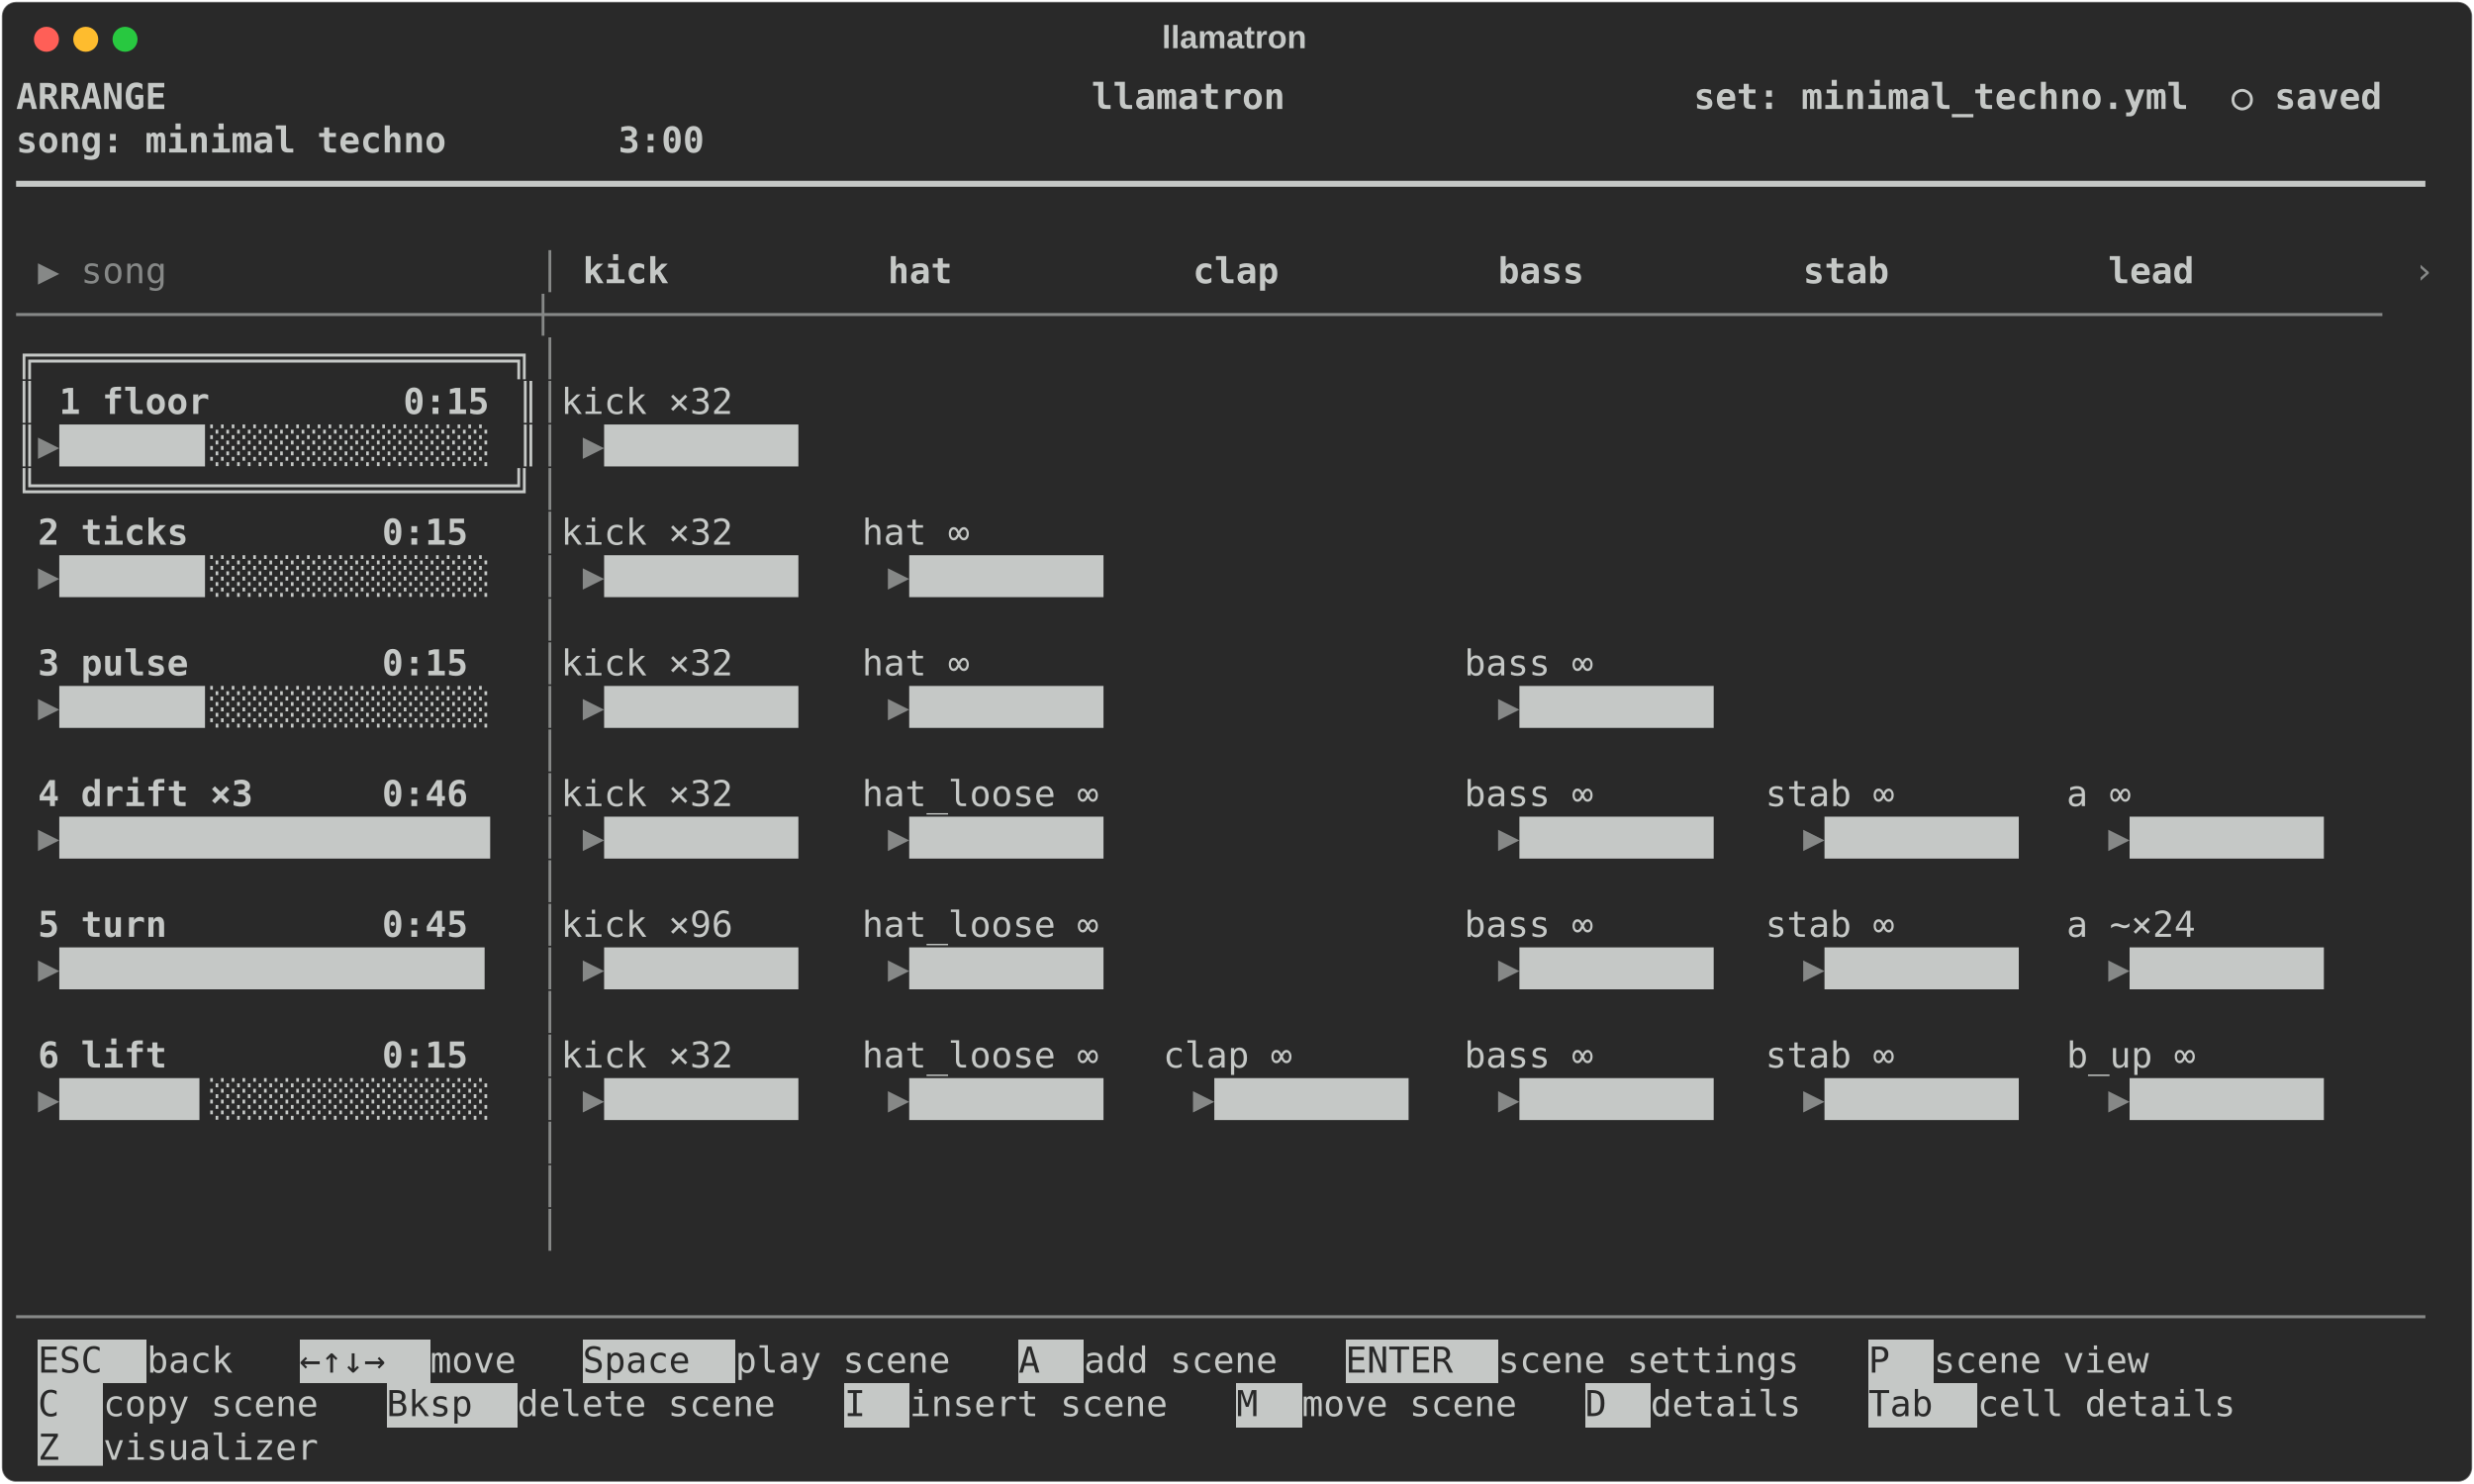
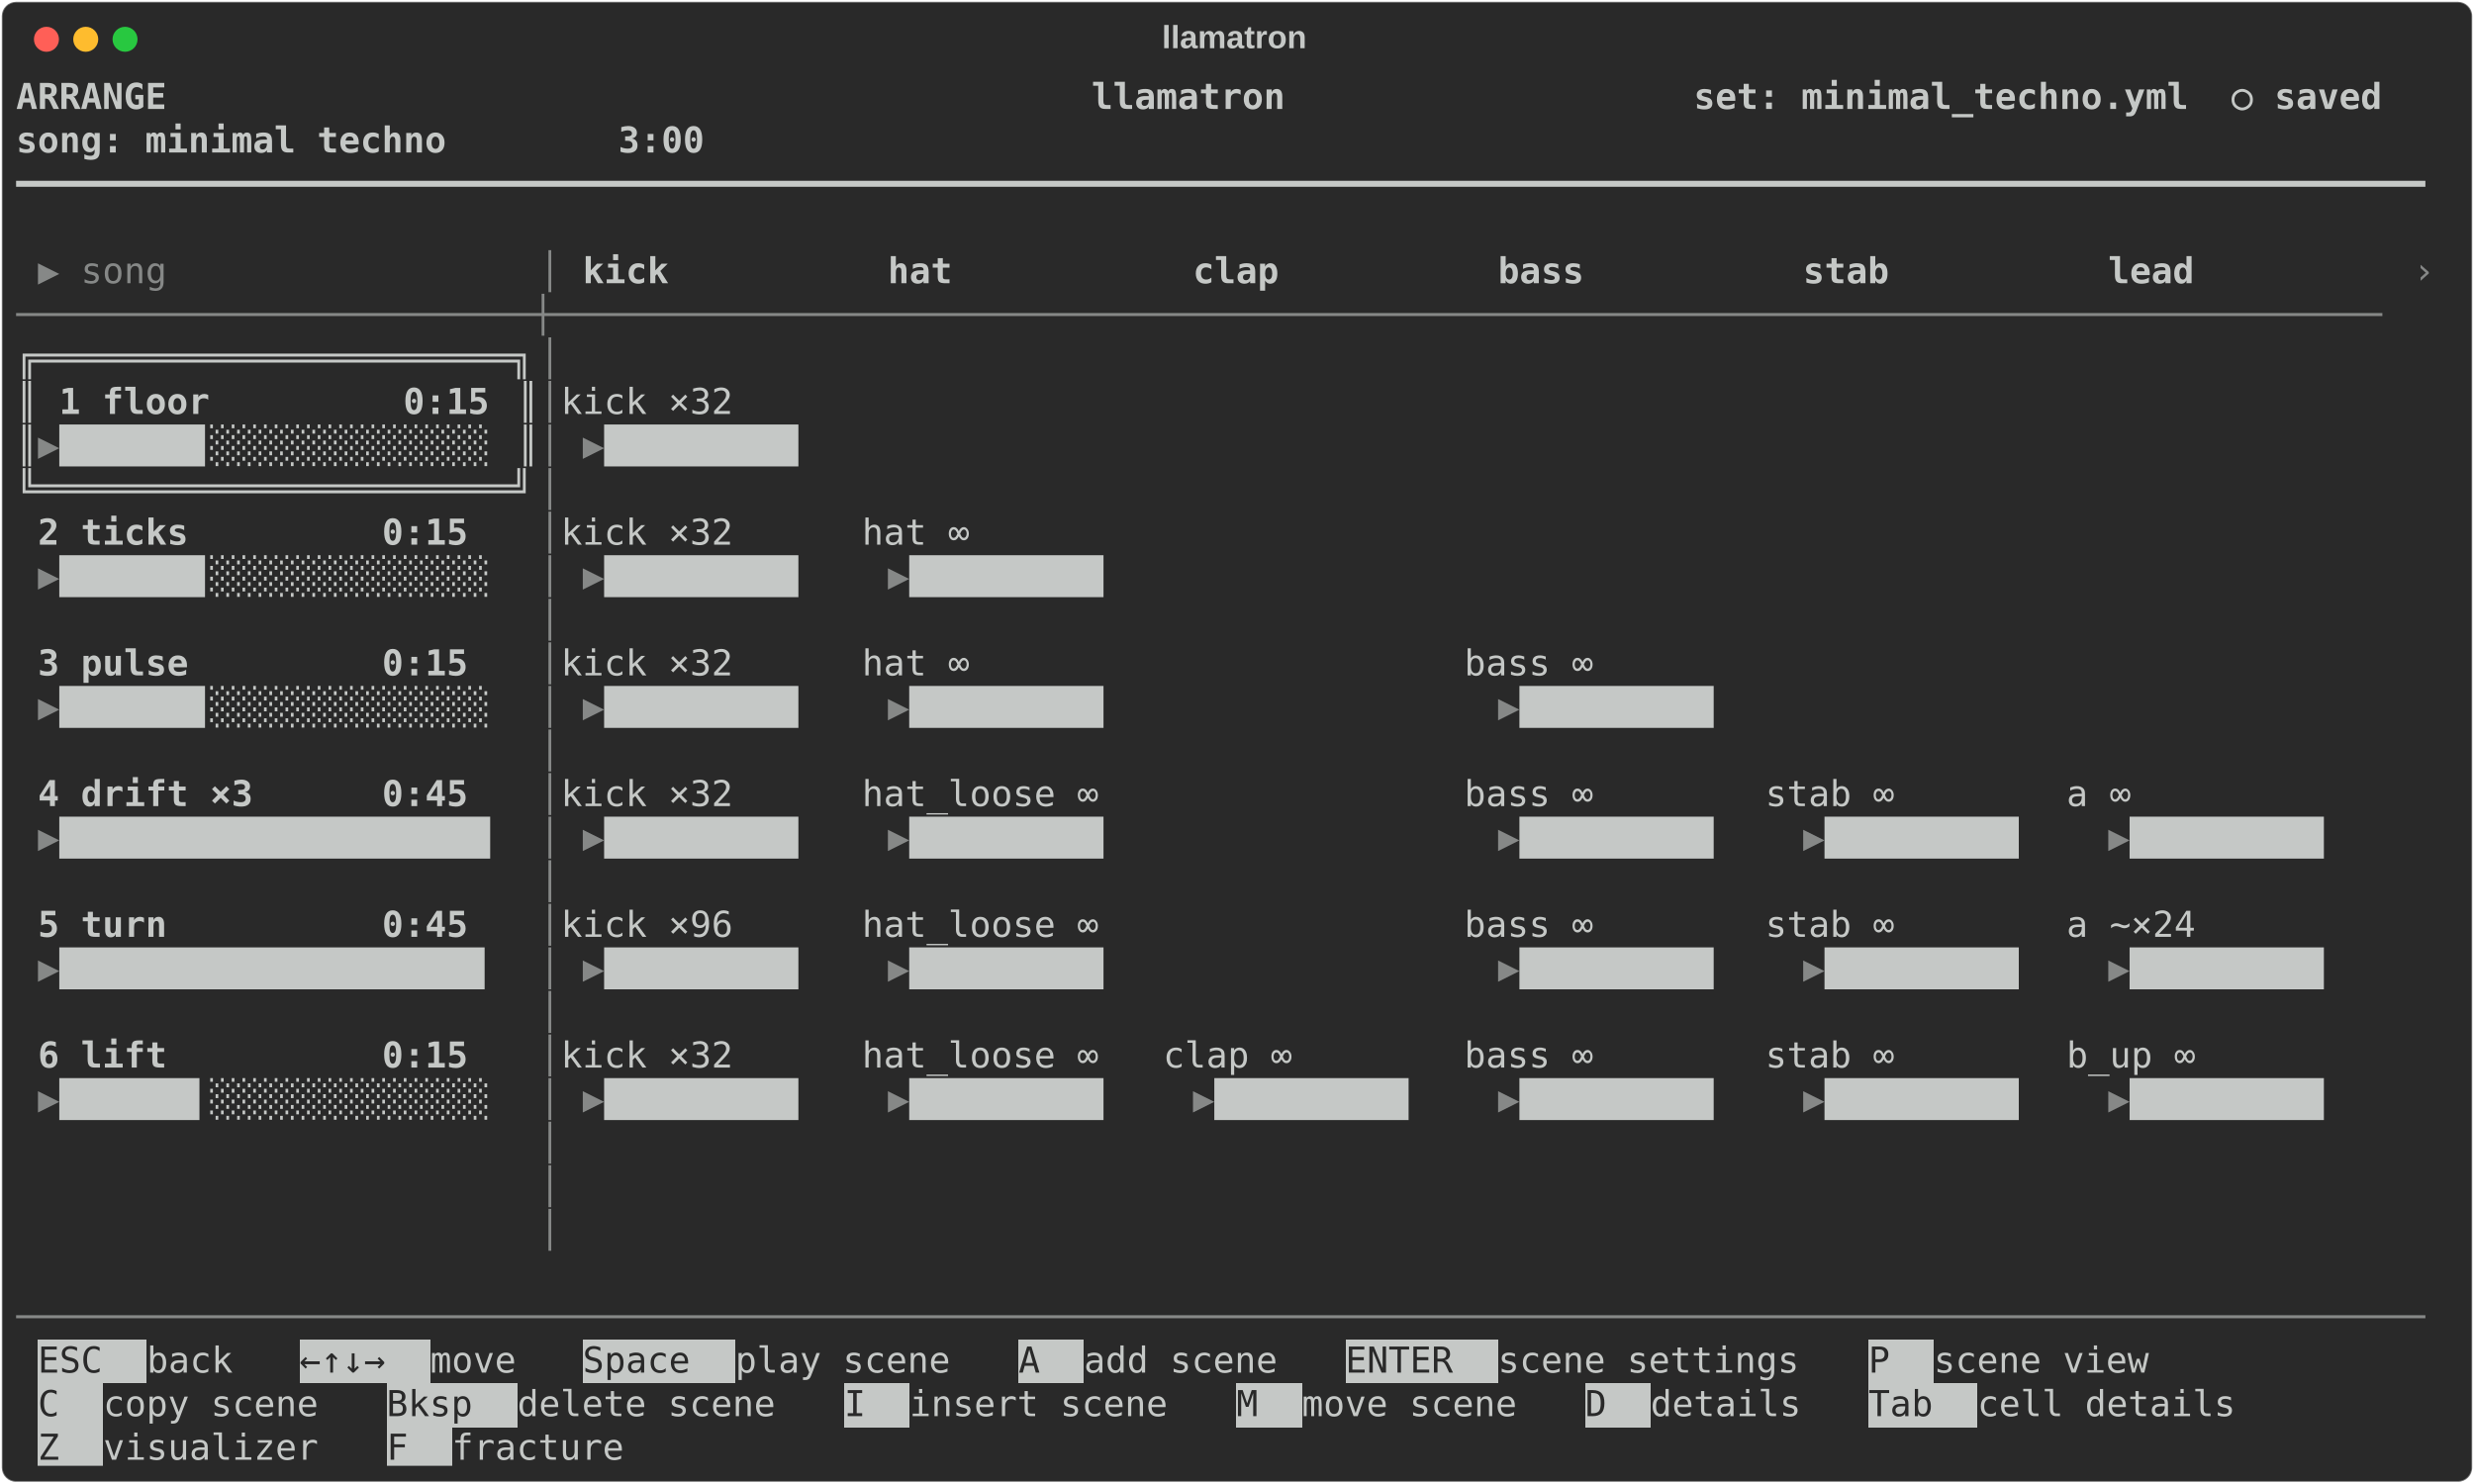
<svg xmlns="http://www.w3.org/2000/svg" class="rich-terminal" viewBox="0 0 1385 830.8">
  <style>

    @font-face {
        font-family: "Fira Code";
        src: local("FiraCode-Regular"),
                url("https://cdnjs.cloudflare.com/ajax/libs/firacode/6.2.0/woff2/FiraCode-Regular.woff2") format("woff2"),
                url("https://cdnjs.cloudflare.com/ajax/libs/firacode/6.2.0/woff/FiraCode-Regular.woff") format("woff");
        font-style: normal;
        font-weight: 400;
    }
    @font-face {
        font-family: "Fira Code";
        src: local("FiraCode-Bold"),
                url("https://cdnjs.cloudflare.com/ajax/libs/firacode/6.2.0/woff2/FiraCode-Bold.woff2") format("woff2"),
                url("https://cdnjs.cloudflare.com/ajax/libs/firacode/6.2.0/woff/FiraCode-Bold.woff") format("woff");
        font-style: bold;
        font-weight: 700;
    }

    .terminal-arrange-matrix {
        font-family: Fira Code, monospace;
        font-size: 20px;
        line-height: 24.4px;
        font-variant-east-asian: full-width;
    }

    .terminal-arrange-title {
        font-size: 18px;
        font-weight: bold;
        font-family: arial;
    }

    .terminal-arrange-r1 { fill: #c5c8c6;font-weight: bold }
.terminal-arrange-r2 { fill: #c5c8c6 }
.terminal-arrange-r3 { fill: #868887 }
.terminal-arrange-r4 { fill: #292929 }
    </style>
  <defs>
    <clipPath id="terminal-arrange-clip-terminal">
      <rect x="0" y="0" width="1365.4" height="779.8" />
    </clipPath>
    <clipPath id="terminal-arrange-line-0">
      <rect x="0" y="1.5" width="1366.4" height="24.65" />
    </clipPath>
    <clipPath id="terminal-arrange-line-1">
      <rect x="0" y="25.9" width="1366.4" height="24.65" />
    </clipPath>
    <clipPath id="terminal-arrange-line-2">
      <rect x="0" y="50.3" width="1366.4" height="24.65" />
    </clipPath>
    <clipPath id="terminal-arrange-line-3">
      <rect x="0" y="74.7" width="1366.4" height="24.65" />
    </clipPath>
    <clipPath id="terminal-arrange-line-4">
      <rect x="0" y="99.1" width="1366.4" height="24.65" />
    </clipPath>
    <clipPath id="terminal-arrange-line-5">
      <rect x="0" y="123.5" width="1366.4" height="24.65" />
    </clipPath>
    <clipPath id="terminal-arrange-line-6">
      <rect x="0" y="147.9" width="1366.4" height="24.65" />
    </clipPath>
    <clipPath id="terminal-arrange-line-7">
      <rect x="0" y="172.3" width="1366.4" height="24.65" />
    </clipPath>
    <clipPath id="terminal-arrange-line-8">
      <rect x="0" y="196.7" width="1366.4" height="24.65" />
    </clipPath>
    <clipPath id="terminal-arrange-line-9">
      <rect x="0" y="221.1" width="1366.4" height="24.65" />
    </clipPath>
    <clipPath id="terminal-arrange-line-10">
      <rect x="0" y="245.5" width="1366.4" height="24.65" />
    </clipPath>
    <clipPath id="terminal-arrange-line-11">
      <rect x="0" y="269.9" width="1366.4" height="24.65" />
    </clipPath>
    <clipPath id="terminal-arrange-line-12">
      <rect x="0" y="294.3" width="1366.4" height="24.65" />
    </clipPath>
    <clipPath id="terminal-arrange-line-13">
      <rect x="0" y="318.7" width="1366.4" height="24.65" />
    </clipPath>
    <clipPath id="terminal-arrange-line-14">
      <rect x="0" y="343.1" width="1366.4" height="24.65" />
    </clipPath>
    <clipPath id="terminal-arrange-line-15">
      <rect x="0" y="367.5" width="1366.4" height="24.65" />
    </clipPath>
    <clipPath id="terminal-arrange-line-16">
      <rect x="0" y="391.9" width="1366.4" height="24.65" />
    </clipPath>
    <clipPath id="terminal-arrange-line-17">
      <rect x="0" y="416.3" width="1366.4" height="24.65" />
    </clipPath>
    <clipPath id="terminal-arrange-line-18">
      <rect x="0" y="440.7" width="1366.4" height="24.65" />
    </clipPath>
    <clipPath id="terminal-arrange-line-19">
      <rect x="0" y="465.1" width="1366.4" height="24.65" />
    </clipPath>
    <clipPath id="terminal-arrange-line-20">
      <rect x="0" y="489.5" width="1366.4" height="24.65" />
    </clipPath>
    <clipPath id="terminal-arrange-line-21">
      <rect x="0" y="513.9" width="1366.4" height="24.65" />
    </clipPath>
    <clipPath id="terminal-arrange-line-22">
      <rect x="0" y="538.3" width="1366.4" height="24.65" />
    </clipPath>
    <clipPath id="terminal-arrange-line-23">
      <rect x="0" y="562.7" width="1366.4" height="24.65" />
    </clipPath>
    <clipPath id="terminal-arrange-line-24">
      <rect x="0" y="587.1" width="1366.4" height="24.65" />
    </clipPath>
    <clipPath id="terminal-arrange-line-25">
      <rect x="0" y="611.5" width="1366.4" height="24.65" />
    </clipPath>
    <clipPath id="terminal-arrange-line-26">
      <rect x="0" y="635.9" width="1366.4" height="24.65" />
    </clipPath>
    <clipPath id="terminal-arrange-line-27">
      <rect x="0" y="660.3" width="1366.4" height="24.65" />
    </clipPath>
    <clipPath id="terminal-arrange-line-28">
      <rect x="0" y="684.7" width="1366.4" height="24.65" />
    </clipPath>
    <clipPath id="terminal-arrange-line-29">
      <rect x="0" y="709.1" width="1366.4" height="24.65" />
    </clipPath>
    <clipPath id="terminal-arrange-line-30">
      <rect x="0" y="733.5" width="1366.4" height="24.65" />
    </clipPath>
  </defs>
  <rect fill="#292929" stroke="rgba(255,255,255,0.35)" stroke-width="1" x="1" y="1" width="1383" height="828.8" rx="8" />
  <text class="terminal-arrange-title" fill="#c5c8c6" text-anchor="middle" x="691" y="27">llamatron</text>
  <g transform="translate(26,22)">
    <circle cx="0" cy="0" r="7" fill="#ff5f57" />
    <circle cx="22" cy="0" r="7" fill="#febc2e" />
    <circle cx="44" cy="0" r="7" fill="#28c840" />
  </g>
  <g transform="translate(9, 41)" clip-path="url(#terminal-arrange-clip-terminal)">
    <rect fill="#c5c8c6" x="12.2" y="709.1" width="61" height="24.65" shape-rendering="crispEdges" />
    <rect fill="#c5c8c6" x="158.6" y="709.1" width="73.2" height="24.65" shape-rendering="crispEdges" />
    <rect fill="#c5c8c6" x="317.2" y="709.1" width="85.4" height="24.65" shape-rendering="crispEdges" />
    <rect fill="#c5c8c6" x="561.2" y="709.1" width="36.6" height="24.65" shape-rendering="crispEdges" />
    <rect fill="#c5c8c6" x="744.2" y="709.1" width="85.4" height="24.65" shape-rendering="crispEdges" />
    <rect fill="#c5c8c6" x="1037" y="709.1" width="36.6" height="24.65" shape-rendering="crispEdges" />
    <rect fill="#c5c8c6" x="12.2" y="733.5" width="36.6" height="24.65" shape-rendering="crispEdges" />
    <rect fill="#c5c8c6" x="207.4" y="733.5" width="73.2" height="24.65" shape-rendering="crispEdges" />
    <rect fill="#c5c8c6" x="463.6" y="733.5" width="36.6" height="24.65" shape-rendering="crispEdges" />
    <rect fill="#c5c8c6" x="683.2" y="733.5" width="36.6" height="24.65" shape-rendering="crispEdges" />
    <rect fill="#c5c8c6" x="878.4" y="733.5" width="36.6" height="24.65" shape-rendering="crispEdges" />
    <rect fill="#c5c8c6" x="1037" y="733.5" width="61" height="24.65" shape-rendering="crispEdges" />
    <rect fill="#c5c8c6" x="12.2" y="757.9" width="36.6" height="24.65" shape-rendering="crispEdges" />
+     <rect fill="#c5c8c6" x="207.4" y="757.9" width="36.6" height="24.65" shape-rendering="crispEdges" />
    <g class="terminal-arrange-matrix">
      <text class="terminal-arrange-r1" x="0" y="20" textLength="1366.4" clip-path="url(#terminal-arrange-line-0)"> ARRANGE                                           llamatron                   set: minimal_techno.yml  ○ saved </text>
      <text class="terminal-arrange-r2" x="1366.4" y="20" textLength="12.2" clip-path="url(#terminal-arrange-line-0)">
</text>
      <text class="terminal-arrange-r1" x="0" y="44.4" textLength="1366.4" clip-path="url(#terminal-arrange-line-1)">                                                                               song: minimal techno        3:00 </text>
      <text class="terminal-arrange-r2" x="1366.4" y="44.4" textLength="12.2" clip-path="url(#terminal-arrange-line-1)">
</text>
      <text class="terminal-arrange-r2" x="0" y="68.8" textLength="1366.4" clip-path="url(#terminal-arrange-line-2)">━━━━━━━━━━━━━━━━━━━━━━━━━━━━━━━━━━━━━━━━━━━━━━━━━━━━━━━━━━━━━━━━━━━━━━━━━━━━━━━━━━━━━━━━━━━━━━━━━━━━━━━━━━━━━━━━</text>
      <text class="terminal-arrange-r2" x="1366.4" y="68.8" textLength="12.2" clip-path="url(#terminal-arrange-line-2)">
</text>
      <text class="terminal-arrange-r2" x="1366.4" y="93.2" textLength="12.2" clip-path="url(#terminal-arrange-line-3)">
</text>
      <text class="terminal-arrange-r3" x="12.2" y="117.6" textLength="73.2" clip-path="url(#terminal-arrange-line-4)">▶ song</text>
      <text class="terminal-arrange-r3" x="292.8" y="117.6" textLength="12.2" clip-path="url(#terminal-arrange-line-4)">│</text>
      <text class="terminal-arrange-r1" x="317.2" y="117.6" textLength="134.2" clip-path="url(#terminal-arrange-line-4)"> kick      </text>
      <text class="terminal-arrange-r1" x="488" y="117.6" textLength="134.2" clip-path="url(#terminal-arrange-line-4)"> hat       </text>
      <text class="terminal-arrange-r1" x="658.8" y="117.6" textLength="134.2" clip-path="url(#terminal-arrange-line-4)"> clap      </text>
      <text class="terminal-arrange-r1" x="829.6" y="117.6" textLength="134.2" clip-path="url(#terminal-arrange-line-4)"> bass      </text>
      <text class="terminal-arrange-r1" x="1000.4" y="117.6" textLength="134.2" clip-path="url(#terminal-arrange-line-4)"> stab      </text>
      <text class="terminal-arrange-r1" x="1171.2" y="117.6" textLength="134.2" clip-path="url(#terminal-arrange-line-4)"> lead      </text>
      <text class="terminal-arrange-r3" x="1342" y="117.6" textLength="12.2" clip-path="url(#terminal-arrange-line-4)">›</text>
      <text class="terminal-arrange-r2" x="1366.4" y="117.6" textLength="12.2" clip-path="url(#terminal-arrange-line-4)">
</text>
      <text class="terminal-arrange-r3" x="0" y="142" textLength="1342" clip-path="url(#terminal-arrange-line-5)">────────────────────────┼─────────────────────────────────────────────────────────────────────────────────────</text>
      <text class="terminal-arrange-r2" x="1366.4" y="142" textLength="12.2" clip-path="url(#terminal-arrange-line-5)">
</text>
      <text class="terminal-arrange-r1" x="0" y="166.4" textLength="292.8" clip-path="url(#terminal-arrange-line-6)">╔══════════════════════╗</text>
      <text class="terminal-arrange-r3" x="292.8" y="166.4" textLength="12.2" clip-path="url(#terminal-arrange-line-6)">│</text>
      <text class="terminal-arrange-r2" x="1366.4" y="166.4" textLength="12.2" clip-path="url(#terminal-arrange-line-6)">
</text>
      <text class="terminal-arrange-r1" x="0" y="190.8" textLength="268.4" clip-path="url(#terminal-arrange-line-7)">║ 1 floor         0:15</text>
      <text class="terminal-arrange-r1" x="280.6" y="190.8" textLength="12.2" clip-path="url(#terminal-arrange-line-7)">║</text>
      <text class="terminal-arrange-r3" x="292.8" y="190.8" textLength="12.2" clip-path="url(#terminal-arrange-line-7)">│</text>
      <text class="terminal-arrange-r2" x="305" y="190.8" textLength="1061.4" clip-path="url(#terminal-arrange-line-7)">  kick ×32                                                                             </text>
      <text class="terminal-arrange-r2" x="1366.4" y="190.8" textLength="12.2" clip-path="url(#terminal-arrange-line-7)">
</text>
      <text class="terminal-arrange-r1" x="0" y="215.2" textLength="12.2" clip-path="url(#terminal-arrange-line-8)">║</text>
      <text class="terminal-arrange-r3" x="12.2" y="215.2" textLength="12.2" clip-path="url(#terminal-arrange-line-8)">▶</text>
      <text class="terminal-arrange-r2" x="24.4" y="215.2" textLength="256.2" clip-path="url(#terminal-arrange-line-8)"> ██████▊░░░░░░░░░░░░░</text>
      <text class="terminal-arrange-r1" x="280.6" y="215.2" textLength="12.2" clip-path="url(#terminal-arrange-line-8)">║</text>
      <text class="terminal-arrange-r3" x="292.8" y="215.2" textLength="12.2" clip-path="url(#terminal-arrange-line-8)">│</text>
      <text class="terminal-arrange-r3" x="317.2" y="215.2" textLength="12.2" clip-path="url(#terminal-arrange-line-8)">▶</text>
      <text class="terminal-arrange-r2" x="329.4" y="215.2" textLength="1037" clip-path="url(#terminal-arrange-line-8)">  █████████                                                                          </text>
      <text class="terminal-arrange-r2" x="1366.4" y="215.2" textLength="12.2" clip-path="url(#terminal-arrange-line-8)">
</text>
      <text class="terminal-arrange-r1" x="0" y="239.6" textLength="292.8" clip-path="url(#terminal-arrange-line-9)">╚══════════════════════╝</text>
      <text class="terminal-arrange-r3" x="292.8" y="239.6" textLength="12.2" clip-path="url(#terminal-arrange-line-9)">│</text>
      <text class="terminal-arrange-r2" x="1366.4" y="239.6" textLength="12.2" clip-path="url(#terminal-arrange-line-9)">
</text>
      <text class="terminal-arrange-r1" x="12.2" y="264" textLength="256.2" clip-path="url(#terminal-arrange-line-10)"> 2 ticks         0:15</text>
      <text class="terminal-arrange-r3" x="292.8" y="264" textLength="12.2" clip-path="url(#terminal-arrange-line-10)">│</text>
      <text class="terminal-arrange-r2" x="305" y="264" textLength="1061.4" clip-path="url(#terminal-arrange-line-10)">  kick ×32      hat ∞                                                                  </text>
      <text class="terminal-arrange-r2" x="1366.4" y="264" textLength="12.2" clip-path="url(#terminal-arrange-line-10)">
</text>
      <text class="terminal-arrange-r3" x="12.2" y="288.4" textLength="12.2" clip-path="url(#terminal-arrange-line-11)">▶</text>
      <text class="terminal-arrange-r2" x="24.4" y="288.4" textLength="268.4" clip-path="url(#terminal-arrange-line-11)"> ██████▊░░░░░░░░░░░░░ </text>
      <text class="terminal-arrange-r3" x="292.8" y="288.4" textLength="12.2" clip-path="url(#terminal-arrange-line-11)">│</text>
      <text class="terminal-arrange-r3" x="317.2" y="288.4" textLength="12.2" clip-path="url(#terminal-arrange-line-11)">▶</text>
      <text class="terminal-arrange-r2" x="329.4" y="288.4" textLength="158.6" clip-path="url(#terminal-arrange-line-11)">  █████████  </text>
      <text class="terminal-arrange-r3" x="488" y="288.4" textLength="12.2" clip-path="url(#terminal-arrange-line-11)">▶</text>
      <text class="terminal-arrange-r2" x="500.2" y="288.4" textLength="866.2" clip-path="url(#terminal-arrange-line-11)">  █████████                                                            </text>
      <text class="terminal-arrange-r2" x="1366.4" y="288.4" textLength="12.2" clip-path="url(#terminal-arrange-line-11)">
</text>
      <text class="terminal-arrange-r3" x="292.8" y="312.8" textLength="12.2" clip-path="url(#terminal-arrange-line-12)">│</text>
      <text class="terminal-arrange-r2" x="1366.4" y="312.8" textLength="12.2" clip-path="url(#terminal-arrange-line-12)">
</text>
      <text class="terminal-arrange-r1" x="12.2" y="337.2" textLength="256.2" clip-path="url(#terminal-arrange-line-13)"> 3 pulse         0:15</text>
      <text class="terminal-arrange-r3" x="292.8" y="337.2" textLength="12.2" clip-path="url(#terminal-arrange-line-13)">│</text>
      <text class="terminal-arrange-r2" x="305" y="337.2" textLength="1061.4" clip-path="url(#terminal-arrange-line-13)">  kick ×32      hat ∞                       bass ∞                                     </text>
      <text class="terminal-arrange-r2" x="1366.4" y="337.2" textLength="12.2" clip-path="url(#terminal-arrange-line-13)">
</text>
      <text class="terminal-arrange-r3" x="12.2" y="361.6" textLength="12.2" clip-path="url(#terminal-arrange-line-14)">▶</text>
      <text class="terminal-arrange-r2" x="24.4" y="361.6" textLength="268.4" clip-path="url(#terminal-arrange-line-14)"> ██████▊░░░░░░░░░░░░░ </text>
      <text class="terminal-arrange-r3" x="292.8" y="361.6" textLength="12.2" clip-path="url(#terminal-arrange-line-14)">│</text>
      <text class="terminal-arrange-r3" x="317.2" y="361.6" textLength="12.2" clip-path="url(#terminal-arrange-line-14)">▶</text>
      <text class="terminal-arrange-r2" x="329.4" y="361.6" textLength="158.6" clip-path="url(#terminal-arrange-line-14)">  █████████  </text>
      <text class="terminal-arrange-r3" x="488" y="361.6" textLength="12.2" clip-path="url(#terminal-arrange-line-14)">▶</text>
      <text class="terminal-arrange-r2" x="500.2" y="361.6" textLength="329.4" clip-path="url(#terminal-arrange-line-14)">  █████████                </text>
      <text class="terminal-arrange-r3" x="829.6" y="361.6" textLength="12.2" clip-path="url(#terminal-arrange-line-14)">▶</text>
      <text class="terminal-arrange-r2" x="841.8" y="361.6" textLength="524.6" clip-path="url(#terminal-arrange-line-14)">  █████████                                </text>
      <text class="terminal-arrange-r2" x="1366.4" y="361.6" textLength="12.2" clip-path="url(#terminal-arrange-line-14)">
</text>
      <text class="terminal-arrange-r3" x="292.8" y="386" textLength="12.2" clip-path="url(#terminal-arrange-line-15)">│</text>
      <text class="terminal-arrange-r2" x="1366.4" y="386" textLength="12.2" clip-path="url(#terminal-arrange-line-15)">
</text>
-       <text class="terminal-arrange-r1" x="12.2" y="410.4" textLength="256.2" clip-path="url(#terminal-arrange-line-16)"> 4 drift ×3      0:46</text>
+       <text class="terminal-arrange-r1" x="12.2" y="410.4" textLength="256.2" clip-path="url(#terminal-arrange-line-16)"> 4 drift ×3      0:45</text>
      <text class="terminal-arrange-r3" x="292.8" y="410.4" textLength="12.2" clip-path="url(#terminal-arrange-line-16)">│</text>
      <text class="terminal-arrange-r2" x="305" y="410.4" textLength="1061.4" clip-path="url(#terminal-arrange-line-16)">  kick ×32      hat_loose ∞                 bass ∞        stab ∞        a ∞            </text>
      <text class="terminal-arrange-r2" x="1366.4" y="410.4" textLength="12.2" clip-path="url(#terminal-arrange-line-16)">
</text>
      <text class="terminal-arrange-r3" x="12.2" y="434.8" textLength="12.2" clip-path="url(#terminal-arrange-line-17)">▶</text>
      <text class="terminal-arrange-r2" x="24.4" y="434.8" textLength="268.4" clip-path="url(#terminal-arrange-line-17)"> ████████████████████ </text>
      <text class="terminal-arrange-r3" x="292.8" y="434.8" textLength="12.2" clip-path="url(#terminal-arrange-line-17)">│</text>
      <text class="terminal-arrange-r3" x="317.2" y="434.8" textLength="12.2" clip-path="url(#terminal-arrange-line-17)">▶</text>
      <text class="terminal-arrange-r2" x="329.4" y="434.8" textLength="158.6" clip-path="url(#terminal-arrange-line-17)">  █████████  </text>
      <text class="terminal-arrange-r3" x="488" y="434.8" textLength="12.2" clip-path="url(#terminal-arrange-line-17)">▶</text>
      <text class="terminal-arrange-r2" x="500.2" y="434.8" textLength="329.4" clip-path="url(#terminal-arrange-line-17)">  █████████                </text>
      <text class="terminal-arrange-r3" x="829.6" y="434.8" textLength="12.2" clip-path="url(#terminal-arrange-line-17)">▶</text>
      <text class="terminal-arrange-r2" x="841.8" y="434.8" textLength="158.6" clip-path="url(#terminal-arrange-line-17)">  █████████  </text>
      <text class="terminal-arrange-r3" x="1000.4" y="434.8" textLength="12.2" clip-path="url(#terminal-arrange-line-17)">▶</text>
      <text class="terminal-arrange-r2" x="1012.6" y="434.8" textLength="158.6" clip-path="url(#terminal-arrange-line-17)">  █████████  </text>
      <text class="terminal-arrange-r3" x="1171.2" y="434.8" textLength="12.2" clip-path="url(#terminal-arrange-line-17)">▶</text>
      <text class="terminal-arrange-r2" x="1183.4" y="434.8" textLength="183" clip-path="url(#terminal-arrange-line-17)">  █████████    </text>
      <text class="terminal-arrange-r2" x="1366.4" y="434.8" textLength="12.2" clip-path="url(#terminal-arrange-line-17)">
</text>
      <text class="terminal-arrange-r3" x="292.8" y="459.2" textLength="12.2" clip-path="url(#terminal-arrange-line-18)">│</text>
      <text class="terminal-arrange-r2" x="1366.4" y="459.2" textLength="12.2" clip-path="url(#terminal-arrange-line-18)">
</text>
      <text class="terminal-arrange-r1" x="12.2" y="483.6" textLength="256.2" clip-path="url(#terminal-arrange-line-19)"> 5 turn          0:45</text>
      <text class="terminal-arrange-r3" x="292.8" y="483.6" textLength="12.2" clip-path="url(#terminal-arrange-line-19)">│</text>
      <text class="terminal-arrange-r2" x="305" y="483.6" textLength="1061.4" clip-path="url(#terminal-arrange-line-19)">  kick ×96      hat_loose ∞                 bass ∞        stab ∞        a ~×24         </text>
      <text class="terminal-arrange-r2" x="1366.4" y="483.6" textLength="12.2" clip-path="url(#terminal-arrange-line-19)">
</text>
      <text class="terminal-arrange-r3" x="12.2" y="508" textLength="12.2" clip-path="url(#terminal-arrange-line-20)">▶</text>
      <text class="terminal-arrange-r2" x="24.4" y="508" textLength="268.4" clip-path="url(#terminal-arrange-line-20)"> ███████████████████▊ </text>
      <text class="terminal-arrange-r3" x="292.8" y="508" textLength="12.2" clip-path="url(#terminal-arrange-line-20)">│</text>
      <text class="terminal-arrange-r3" x="317.2" y="508" textLength="12.2" clip-path="url(#terminal-arrange-line-20)">▶</text>
      <text class="terminal-arrange-r2" x="329.4" y="508" textLength="158.6" clip-path="url(#terminal-arrange-line-20)">  █████████  </text>
      <text class="terminal-arrange-r3" x="488" y="508" textLength="12.2" clip-path="url(#terminal-arrange-line-20)">▶</text>
      <text class="terminal-arrange-r2" x="500.2" y="508" textLength="329.4" clip-path="url(#terminal-arrange-line-20)">  █████████                </text>
      <text class="terminal-arrange-r3" x="829.6" y="508" textLength="12.2" clip-path="url(#terminal-arrange-line-20)">▶</text>
      <text class="terminal-arrange-r2" x="841.8" y="508" textLength="158.6" clip-path="url(#terminal-arrange-line-20)">  █████████  </text>
      <text class="terminal-arrange-r3" x="1000.4" y="508" textLength="12.2" clip-path="url(#terminal-arrange-line-20)">▶</text>
      <text class="terminal-arrange-r2" x="1012.6" y="508" textLength="158.6" clip-path="url(#terminal-arrange-line-20)">  █████████  </text>
      <text class="terminal-arrange-r3" x="1171.2" y="508" textLength="12.2" clip-path="url(#terminal-arrange-line-20)">▶</text>
      <text class="terminal-arrange-r2" x="1183.4" y="508" textLength="183" clip-path="url(#terminal-arrange-line-20)">  █████████    </text>
      <text class="terminal-arrange-r2" x="1366.4" y="508" textLength="12.2" clip-path="url(#terminal-arrange-line-20)">
</text>
      <text class="terminal-arrange-r3" x="292.8" y="532.4" textLength="12.2" clip-path="url(#terminal-arrange-line-21)">│</text>
      <text class="terminal-arrange-r2" x="1366.4" y="532.4" textLength="12.2" clip-path="url(#terminal-arrange-line-21)">
</text>
      <text class="terminal-arrange-r1" x="12.2" y="556.8" textLength="256.2" clip-path="url(#terminal-arrange-line-22)"> 6 lift          0:15</text>
      <text class="terminal-arrange-r3" x="292.8" y="556.8" textLength="12.2" clip-path="url(#terminal-arrange-line-22)">│</text>
      <text class="terminal-arrange-r2" x="305" y="556.8" textLength="1061.4" clip-path="url(#terminal-arrange-line-22)">  kick ×32      hat_loose ∞   clap ∞        bass ∞        stab ∞        b_up ∞         </text>
      <text class="terminal-arrange-r2" x="1366.4" y="556.8" textLength="12.2" clip-path="url(#terminal-arrange-line-22)">
</text>
      <text class="terminal-arrange-r3" x="12.2" y="581.2" textLength="12.2" clip-path="url(#terminal-arrange-line-23)">▶</text>
      <text class="terminal-arrange-r2" x="24.4" y="581.2" textLength="268.4" clip-path="url(#terminal-arrange-line-23)"> ██████▌░░░░░░░░░░░░░ </text>
      <text class="terminal-arrange-r3" x="292.8" y="581.2" textLength="12.2" clip-path="url(#terminal-arrange-line-23)">│</text>
      <text class="terminal-arrange-r3" x="317.2" y="581.2" textLength="12.2" clip-path="url(#terminal-arrange-line-23)">▶</text>
      <text class="terminal-arrange-r2" x="329.4" y="581.2" textLength="158.6" clip-path="url(#terminal-arrange-line-23)">  █████████  </text>
      <text class="terminal-arrange-r3" x="488" y="581.2" textLength="12.2" clip-path="url(#terminal-arrange-line-23)">▶</text>
      <text class="terminal-arrange-r2" x="500.2" y="581.2" textLength="158.6" clip-path="url(#terminal-arrange-line-23)">  █████████  </text>
      <text class="terminal-arrange-r3" x="658.8" y="581.2" textLength="12.2" clip-path="url(#terminal-arrange-line-23)">▶</text>
      <text class="terminal-arrange-r2" x="671" y="581.2" textLength="158.6" clip-path="url(#terminal-arrange-line-23)">  █████████  </text>
      <text class="terminal-arrange-r3" x="829.6" y="581.2" textLength="12.2" clip-path="url(#terminal-arrange-line-23)">▶</text>
      <text class="terminal-arrange-r2" x="841.8" y="581.2" textLength="158.6" clip-path="url(#terminal-arrange-line-23)">  █████████  </text>
      <text class="terminal-arrange-r3" x="1000.4" y="581.2" textLength="12.2" clip-path="url(#terminal-arrange-line-23)">▶</text>
      <text class="terminal-arrange-r2" x="1012.6" y="581.2" textLength="158.6" clip-path="url(#terminal-arrange-line-23)">  █████████  </text>
      <text class="terminal-arrange-r3" x="1171.2" y="581.2" textLength="12.2" clip-path="url(#terminal-arrange-line-23)">▶</text>
      <text class="terminal-arrange-r2" x="1183.4" y="581.2" textLength="183" clip-path="url(#terminal-arrange-line-23)">  █████████    </text>
      <text class="terminal-arrange-r2" x="1366.4" y="581.2" textLength="12.2" clip-path="url(#terminal-arrange-line-23)">
</text>
      <text class="terminal-arrange-r3" x="292.8" y="605.6" textLength="12.2" clip-path="url(#terminal-arrange-line-24)">│</text>
      <text class="terminal-arrange-r2" x="1366.4" y="605.6" textLength="12.2" clip-path="url(#terminal-arrange-line-24)">
</text>
      <text class="terminal-arrange-r3" x="292.8" y="630" textLength="12.2" clip-path="url(#terminal-arrange-line-25)">│</text>
      <text class="terminal-arrange-r2" x="1366.4" y="630" textLength="12.2" clip-path="url(#terminal-arrange-line-25)">
</text>
      <text class="terminal-arrange-r3" x="292.8" y="654.4" textLength="12.2" clip-path="url(#terminal-arrange-line-26)">│</text>
      <text class="terminal-arrange-r2" x="1366.4" y="654.4" textLength="12.2" clip-path="url(#terminal-arrange-line-26)">
</text>
      <text class="terminal-arrange-r2" x="1366.4" y="678.8" textLength="12.2" clip-path="url(#terminal-arrange-line-27)">
</text>
      <text class="terminal-arrange-r3" x="0" y="703.2" textLength="1366.4" clip-path="url(#terminal-arrange-line-28)">────────────────────────────────────────────────────────────────────────────────────────────────────────────────</text>
      <text class="terminal-arrange-r2" x="1366.4" y="703.2" textLength="12.2" clip-path="url(#terminal-arrange-line-28)">
</text>
      <text class="terminal-arrange-r4" x="12.2" y="727.6" textLength="61" clip-path="url(#terminal-arrange-line-29)"> ESC </text>
      <text class="terminal-arrange-r2" x="73.2" y="727.6" textLength="85.4" clip-path="url(#terminal-arrange-line-29)"> back  </text>
      <text class="terminal-arrange-r4" x="158.6" y="727.6" textLength="73.2" clip-path="url(#terminal-arrange-line-29)"> ←↑↓→ </text>
      <text class="terminal-arrange-r2" x="231.8" y="727.6" textLength="85.4" clip-path="url(#terminal-arrange-line-29)"> move  </text>
      <text class="terminal-arrange-r4" x="317.2" y="727.6" textLength="85.4" clip-path="url(#terminal-arrange-line-29)"> Space </text>
      <text class="terminal-arrange-r2" x="402.6" y="727.6" textLength="158.6" clip-path="url(#terminal-arrange-line-29)"> play scene  </text>
      <text class="terminal-arrange-r4" x="561.2" y="727.6" textLength="36.6" clip-path="url(#terminal-arrange-line-29)"> A </text>
      <text class="terminal-arrange-r2" x="597.8" y="727.6" textLength="146.4" clip-path="url(#terminal-arrange-line-29)"> add scene  </text>
      <text class="terminal-arrange-r4" x="744.2" y="727.6" textLength="85.4" clip-path="url(#terminal-arrange-line-29)"> ENTER </text>
      <text class="terminal-arrange-r2" x="829.6" y="727.6" textLength="207.4" clip-path="url(#terminal-arrange-line-29)"> scene settings  </text>
      <text class="terminal-arrange-r4" x="1037" y="727.6" textLength="36.6" clip-path="url(#terminal-arrange-line-29)"> P </text>
      <text class="terminal-arrange-r2" x="1073.6" y="727.6" textLength="158.6" clip-path="url(#terminal-arrange-line-29)"> scene view  </text>
      <text class="terminal-arrange-r2" x="1366.4" y="727.6" textLength="12.2" clip-path="url(#terminal-arrange-line-29)">
</text>
      <text class="terminal-arrange-r4" x="12.2" y="752" textLength="36.6" clip-path="url(#terminal-arrange-line-30)"> C </text>
      <text class="terminal-arrange-r2" x="48.8" y="752" textLength="158.6" clip-path="url(#terminal-arrange-line-30)"> copy scene  </text>
      <text class="terminal-arrange-r4" x="207.4" y="752" textLength="73.2" clip-path="url(#terminal-arrange-line-30)"> Bksp </text>
      <text class="terminal-arrange-r2" x="280.6" y="752" textLength="183" clip-path="url(#terminal-arrange-line-30)"> delete scene  </text>
      <text class="terminal-arrange-r4" x="463.6" y="752" textLength="36.6" clip-path="url(#terminal-arrange-line-30)"> I </text>
      <text class="terminal-arrange-r2" x="500.2" y="752" textLength="183" clip-path="url(#terminal-arrange-line-30)"> insert scene  </text>
      <text class="terminal-arrange-r4" x="683.2" y="752" textLength="36.6" clip-path="url(#terminal-arrange-line-30)"> M </text>
      <text class="terminal-arrange-r2" x="719.8" y="752" textLength="158.6" clip-path="url(#terminal-arrange-line-30)"> move scene  </text>
      <text class="terminal-arrange-r4" x="878.4" y="752" textLength="36.6" clip-path="url(#terminal-arrange-line-30)"> D </text>
      <text class="terminal-arrange-r2" x="915" y="752" textLength="122" clip-path="url(#terminal-arrange-line-30)"> details  </text>
      <text class="terminal-arrange-r4" x="1037" y="752" textLength="61" clip-path="url(#terminal-arrange-line-30)"> Tab </text>
      <text class="terminal-arrange-r2" x="1098" y="752" textLength="183" clip-path="url(#terminal-arrange-line-30)"> cell details  </text>
      <text class="terminal-arrange-r2" x="1366.4" y="752" textLength="12.2" clip-path="url(#terminal-arrange-line-30)">
</text>
      <text class="terminal-arrange-r4" x="12.2" y="776.4" textLength="36.6" clip-path="url(#terminal-arrange-line-31)"> Z </text>
      <text class="terminal-arrange-r2" x="48.8" y="776.4" textLength="158.6" clip-path="url(#terminal-arrange-line-31)"> visualizer  </text>
+       <text class="terminal-arrange-r4" x="207.4" y="776.4" textLength="36.6" clip-path="url(#terminal-arrange-line-31)"> F </text>
+       <text class="terminal-arrange-r2" x="244" y="776.4" textLength="134.2" clip-path="url(#terminal-arrange-line-31)"> fracture  </text>
    </g>
  </g>
</svg>
